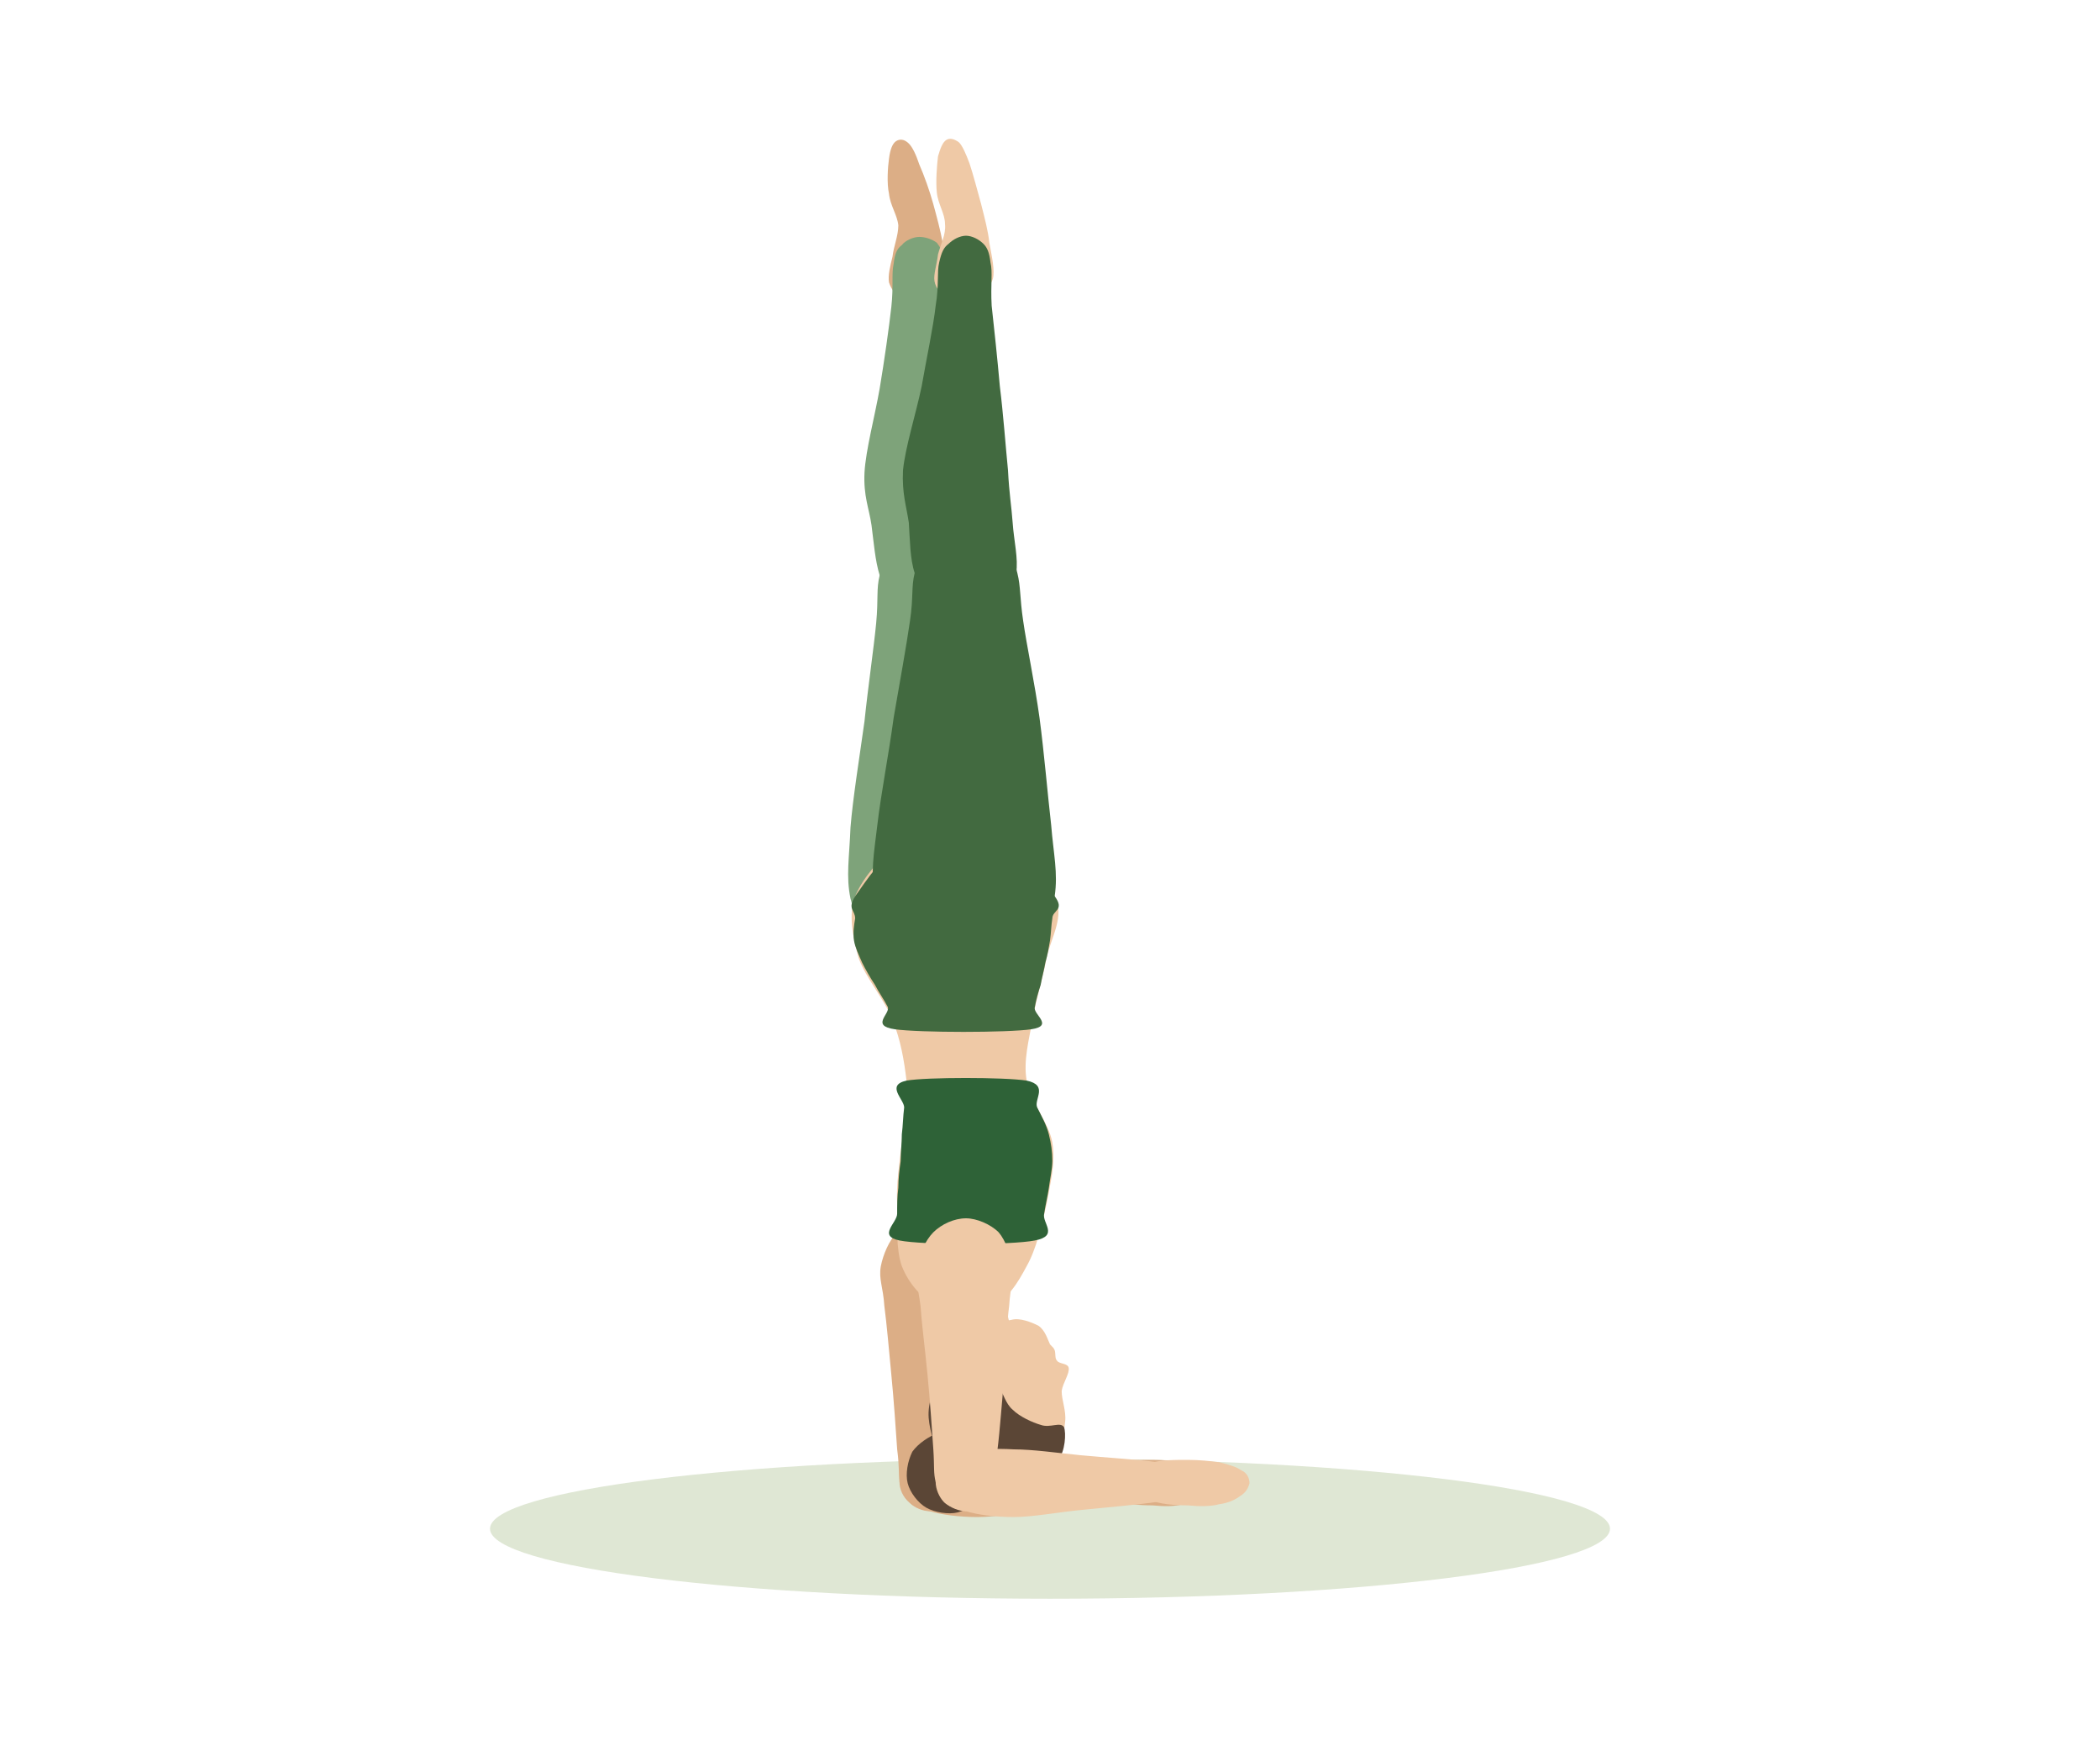
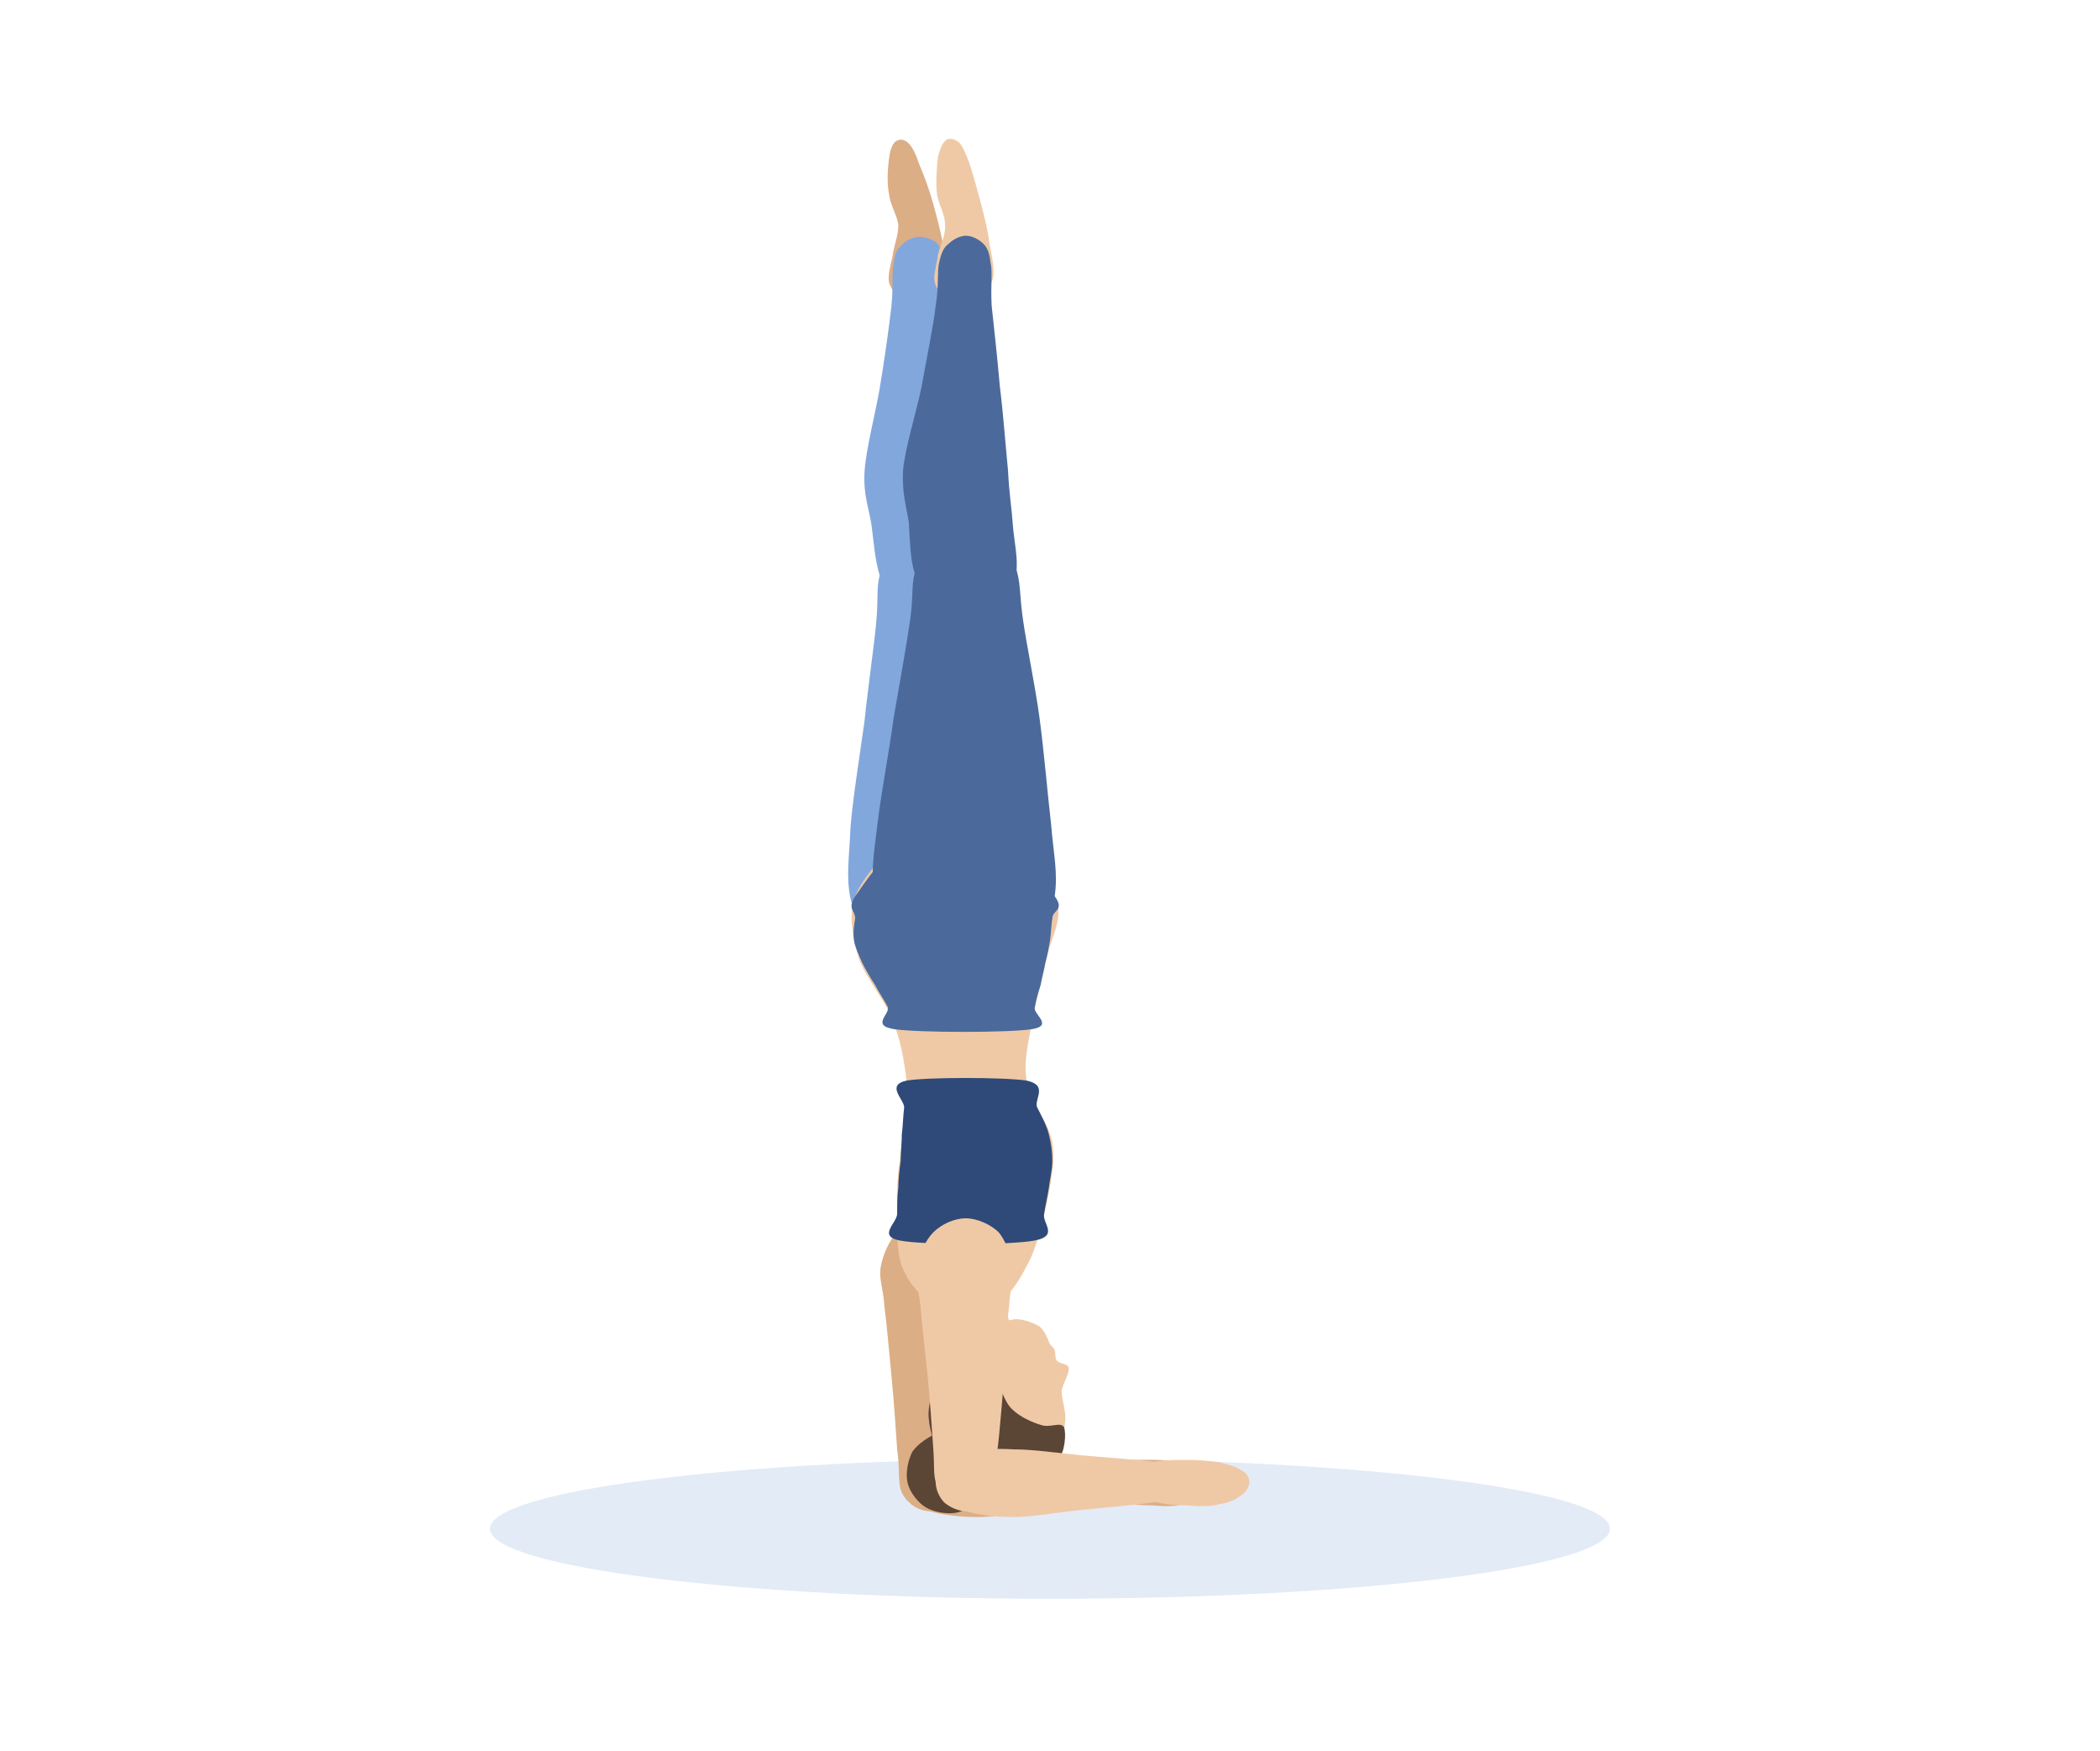
<svg xmlns="http://www.w3.org/2000/svg" viewBox="0 0 180 150" width="180" height="150">
-   <ellipse cx="90" cy="131" rx="48" ry="6" fill="#dfe7d4" />
+   <ellipse cx="90" cy="131" rx="48" ry="6" fill="#e3ebf7" />
  <path d="M95.5 128.5C96.1 128.9 97.8 129 98.8 129C99.8 129.1 100.7 129.1 101.4 128.9C102.2 128.8 102.8 128.5 103.3 128.2C103.7 127.9 104 127.5 104 127.1C104 126.7 103.8 126.2 103.4 126C102.9 125.7 102.2 125.5 101.4 125.3C100.7 125.2 99.8 125.1 98.8 125.1C97.8 125.1 96.1 125.1 95.5 125.4C94.8 125.7 94.8 126.5 94.8 127C94.8 127.5 94.8 128.2 95.5 128.5Z" fill="#dcae86" />
  <path d="M79.7 124.4C80.7 124.2 82.2 124.1 83.8 124.2C85.4 124.2 87.5 124.5 89.5 124.7C91.6 124.9 94.8 125.1 96.1 125.3C97.4 125.5 97 125.5 97.3 125.8C97.6 126.1 97.8 126.6 97.8 127C97.8 127.4 97.6 127.9 97.3 128.1C97 128.4 97.4 128.5 96.1 128.7C94.8 128.9 91.6 129.2 89.5 129.4C87.5 129.6 85.4 130 83.8 130C82.2 130 80.7 129.8 79.7 129.5C78.7 129.3 78.3 129.1 77.9 128.7C77.4 128.3 77.1 127.6 77.1 127C77.1 126.4 77.4 125.7 77.9 125.2C78.3 124.8 78.7 124.6 79.7 124.4Z" fill="#dcae86" />
  <path d="M83.7 108.5C83.8 109.6 83.5 110.3 83.4 111.9C83.3 113.4 83.1 115.7 83 117.8C82.8 119.8 82.6 122.7 82.5 124.2C82.3 125.7 82.4 126.2 82.3 127C82.1 127.7 81.9 128.4 81.4 128.8C81 129.2 80.3 129.5 79.7 129.5C79.1 129.5 78.4 129.2 78 128.8C77.5 128.4 77.3 127.7 77.1 127C77 126.2 77.1 125.7 76.9 124.2C76.8 122.7 76.6 119.8 76.4 117.8C76.2 115.7 76 113.4 75.8 111.9C75.7 110.3 75.3 109.6 75.5 108.5C75.7 107.5 76.2 106.3 76.9 105.6C77.6 104.9 78.8 104.4 79.7 104.4C80.6 104.4 81.8 104.9 82.5 105.6C83.2 106.3 83.5 107.5 83.7 108.5Z" fill="#dcae86" />
  <path d="M81.2 23.8C81.4 23.1 81 21.8 80.8 20.8C80.6 19.7 80.3 18.6 80 17.5C79.7 16.4 79.2 15 78.8 14.1C78.5 13.2 78.2 12.6 77.9 12.3C77.5 11.9 77.1 11.9 76.8 12.1C76.5 12.3 76.3 12.8 76.2 13.6C76.1 14.3 76 15.7 76.2 16.6C76.3 17.6 76.9 18.4 77 19.3C77 20.2 76.6 21.1 76.5 22C76.3 22.8 76.1 23.6 76.2 24.2C76.4 24.8 76.8 25.4 77.4 25.5C78 25.7 79.1 25.4 79.7 25.1C80.4 24.8 81.1 24.6 81.2 23.8Z" fill="#dcae86" />
-   <path d="M88.3 76.5C88.6 74.6 88.1 73 87.8 70.4C87.5 67.9 87 64.2 86.5 61.3C86.1 58.4 85.2 55.2 84.8 53.1C84.4 51 84.5 50.2 84.2 49C83.8 47.8 83.4 46.5 82.6 45.8C81.9 45.1 80.6 44.7 79.6 44.7C78.6 44.7 77.4 45.3 76.7 46C75.9 46.8 75.6 48 75.4 49.3C75.1 50.5 75.3 51.3 75.1 53.4C74.9 55.5 74.4 58.9 74.1 61.8C73.7 64.7 73.1 68.4 72.9 70.9C72.8 73.5 72.5 75.1 72.9 77C73.4 79 74.4 81.2 75.7 82.5C77 83.7 79.3 84.5 81 84.4C82.7 84.4 84.9 83.4 86.1 82.1C87.4 80.8 88 78.4 88.3 76.5Z" fill="#7ea37a" />
-   <path d="M84.1 49C84.2 47.7 83.8 46.2 83.6 44.7C83.4 43.3 83.3 42.1 83 40.2C82.8 38.3 82.5 35.4 82.2 33C81.9 30.7 81.4 27.9 81.2 26.1C81 24.4 81.1 23.3 81 22.4C80.8 21.5 80.6 21.2 80.3 20.8C79.9 20.5 79.3 20.3 78.8 20.3C78.3 20.3 77.6 20.6 77.3 21C76.9 21.3 76.7 21.7 76.6 22.6C76.4 23.5 76.6 24.5 76.4 26.3C76.2 28.1 75.8 30.9 75.4 33.3C75 35.6 74.2 38.6 74.1 40.5C74 42.5 74.5 43.6 74.7 45C74.9 46.5 75 48 75.4 49.3C75.7 50.5 76.2 51.7 76.9 52.3C77.7 53 78.9 53.5 79.9 53.5C80.9 53.4 82.1 52.9 82.8 52.1C83.5 51.4 83.9 50.2 84.1 49Z" fill="#7ea37a" />
+   <path d="M88.3 76.5C88.6 74.6 88.1 73 87.8 70.4C87.5 67.9 87 64.2 86.5 61.3C86.1 58.4 85.2 55.2 84.8 53.1C84.4 51 84.5 50.2 84.2 49C83.8 47.8 83.4 46.5 82.6 45.8C81.9 45.1 80.6 44.7 79.6 44.7C78.6 44.7 77.4 45.3 76.7 46C75.9 46.8 75.6 48 75.4 49.3C75.1 50.5 75.3 51.3 75.1 53.4C74.9 55.5 74.4 58.9 74.1 61.8C73.7 64.7 73.1 68.4 72.9 70.9C72.8 73.5 72.5 75.1 72.9 77C73.4 79 74.4 81.2 75.7 82.5C77 83.7 79.3 84.5 81 84.4C82.7 84.4 84.9 83.4 86.1 82.1C87.4 80.8 88 78.4 88.3 76.5Z" fill="#82a7dd" />
+   <path d="M84.1 49C84.2 47.7 83.8 46.2 83.6 44.7C83.4 43.3 83.3 42.1 83 40.2C82.8 38.3 82.5 35.4 82.2 33C81.9 30.7 81.4 27.9 81.2 26.1C81 24.4 81.1 23.3 81 22.4C80.8 21.5 80.6 21.2 80.3 20.8C79.9 20.5 79.3 20.3 78.8 20.3C78.3 20.3 77.6 20.6 77.3 21C76.9 21.3 76.7 21.7 76.6 22.6C76.4 23.5 76.6 24.5 76.4 26.3C76.2 28.1 75.8 30.9 75.4 33.3C75 35.6 74.2 38.6 74.1 40.5C74 42.5 74.5 43.6 74.7 45C74.9 46.5 75 48 75.4 49.3C75.7 50.5 76.2 51.7 76.9 52.3C77.7 53 78.9 53.5 79.9 53.5C80.9 53.4 82.1 52.9 82.8 52.1C83.5 51.4 83.9 50.2 84.1 49Z" fill="#82a7dd" />
  <path d="M90.4 76.8C91.3 78.5 90.1 80.3 89.7 82.1C89.4 83.8 88.8 85.6 88.5 87.4C88.2 89.1 87.7 90.9 88 92.6C88.3 94.4 89.9 96.2 90.2 97.9C90.5 99.7 90 101.5 89.7 103.2C89.3 105 88.8 107.1 88 108.5C87.2 110 86.4 111.3 85.1 111.8C83.9 112.4 81.6 112.4 80.3 111.8C79 111.3 77.9 110 77.3 108.5C76.8 107.1 76.9 105 76.9 103.2C76.8 101.5 77.1 99.7 77.3 97.9C77.4 96.2 77.8 94.4 77.7 92.6C77.5 90.9 77.2 89.1 76.5 87.4C75.8 85.6 74.2 83.8 73.6 82.1C73.1 80.3 72.7 78.4 73.3 76.8C74 75.1 75.8 73 77.6 72.2C79.4 71.3 82.2 70.7 84.3 71.4C86.4 72.2 89.5 75 90.4 76.8Z" fill="#efc9a6" />
-   <path d="M90.4 76.8C91.3 78 90.2 78 90.2 78.7C90.1 79.3 90.1 79.9 90 80.6C89.9 81.2 89.8 81.8 89.6 82.5C89.5 83.1 89.3 83.8 89.2 84.4C89 85 88.8 85.7 88.7 86.3C88.5 86.9 90.4 87.9 88.4 88.2C86.4 88.5 78.8 88.5 76.7 88.2C74.6 87.9 76.3 86.9 76.1 86.3C75.8 85.7 75.3 85 75 84.4C74.6 83.8 74.2 83.1 73.9 82.5C73.6 81.8 73.3 81.2 73.2 80.6C73.1 79.9 73.2 79.3 73.3 78.7C73.3 78 72.6 77.9 73.3 76.8C74.1 75.7 75.8 73 77.6 72.2C79.4 71.3 82.2 70.7 84.3 71.4C86.4 72.2 89.4 75.6 90.4 76.8Z" fill="#426a40" />
-   <path d="M88 92.6C89.9 93 88.6 94.2 88.9 94.9C89.3 95.7 89.7 96.4 89.9 97.2C90.1 98 90.2 98.7 90.2 99.5C90.2 100.2 90 101 89.9 101.8C89.8 102.5 89.6 103.3 89.5 104C89.3 104.8 90.8 105.9 88.7 106.3C86.7 106.7 79.1 106.7 77.1 106.3C75.2 105.9 76.9 104.8 76.9 104C76.9 103.3 76.9 102.5 77 101.8C77 101 77.1 100.2 77.2 99.5C77.2 98.7 77.3 98 77.3 97.2C77.4 96.4 77.4 95.7 77.5 94.9C77.5 94.2 75.9 93 77.7 92.6C79.4 92.3 86.1 92.3 88 92.6Z" fill="#2e6237" />
+   <path d="M90.4 76.8C91.3 78 90.2 78 90.2 78.7C90.1 79.3 90.1 79.9 90 80.6C89.9 81.2 89.8 81.8 89.6 82.5C89.5 83.1 89.3 83.8 89.2 84.4C89 85 88.8 85.7 88.7 86.3C88.5 86.9 90.4 87.9 88.4 88.2C86.4 88.5 78.8 88.5 76.7 88.2C74.6 87.9 76.3 86.9 76.1 86.3C75.8 85.7 75.3 85 75 84.4C74.6 83.8 74.2 83.1 73.9 82.5C73.6 81.8 73.3 81.2 73.2 80.6C73.1 79.9 73.2 79.3 73.3 78.7C73.3 78 72.6 77.9 73.3 76.8C74.1 75.7 75.8 73 77.6 72.2C79.4 71.3 82.2 70.7 84.3 71.4C86.4 72.2 89.4 75.6 90.4 76.8Z" fill="#4b6a9b" />
+   <path d="M88 92.6C89.9 93 88.6 94.2 88.9 94.9C89.3 95.7 89.7 96.4 89.9 97.2C90.1 98 90.2 98.7 90.2 99.5C90.2 100.2 90 101 89.9 101.8C89.8 102.5 89.6 103.3 89.5 104C89.3 104.8 90.8 105.9 88.7 106.3C86.7 106.7 79.1 106.7 77.1 106.3C75.2 105.9 76.9 104.8 76.9 104C76.9 103.3 76.9 102.5 77 101.8C77 101 77.1 100.2 77.2 99.5C77.2 98.7 77.3 98 77.3 97.2C77.4 96.4 77.4 95.7 77.5 94.9C77.5 94.2 75.9 93 77.7 92.6C79.4 92.3 86.1 92.3 88 92.6Z" fill="#2f4a78" />
  <path d="M85.8 107.8C86.1 108.9 86 110.9 86.3 112.4C86.6 113.9 87.3 115.8 87.5 116.9C87.6 117.9 87.5 118.3 87.1 118.8C86.8 119.4 86.2 119.8 85.6 120C85.1 120.1 84.3 120 83.8 119.7C83.2 119.4 82.9 119.1 82.5 118.1C82.1 117.1 82 115.1 81.5 113.6C81.1 112.1 80 110.4 79.8 109.3C79.6 108.2 79.8 107.5 80.2 106.9C80.6 106.3 81.4 105.7 82 105.5C82.7 105.4 83.6 105.5 84.3 105.9C84.9 106.3 85.4 106.7 85.8 107.8Z" fill="#efc9a6" />
  <path d="M84.8 125.4C85 126.2 84.8 127.3 84.3 128C83.9 128.7 82.9 129.4 82.1 129.6C81.3 129.8 80.1 129.6 79.4 129.2C78.7 128.8 78 127.9 77.8 127.1C77.6 126.3 77.8 125.2 78.2 124.4C78.7 123.7 79.6 123.1 80.4 122.8C81.3 122.6 82.4 122.8 83.1 123.2C83.9 123.6 84.6 124.6 84.8 125.4Z" fill="#5b4636" />
  <path d="M87.2 126.4C88.6 126.3 89.7 125.5 90.4 124.7C91.1 123.9 91.2 122.7 91.3 121.8C91.4 120.9 91 120 91 119.2C91.1 118.5 91.7 117.7 91.6 117.2C91.5 116.8 90.8 116.9 90.6 116.6C90.4 116.4 90.5 116 90.4 115.7C90.3 115.5 90.3 115.5 90 115.2C89.8 114.8 89.6 114 89 113.6C88.4 113.3 87.4 112.9 86.7 113.1C85.9 113.2 85 113.9 84.5 114.4C83.9 115 83.9 115.8 83.3 116.4C82.6 117.1 81.1 117.3 80.5 118.2C80 119 79.6 120.3 79.9 121.5C80.2 122.7 80.9 124.6 82.1 125.4C83.3 126.2 85.9 126.5 87.2 126.4Z" fill="#efc9a6" />
  <path d="M91.2 122.3C90.9 121.8 90 122.4 89.2 122.1C88.5 121.9 87.4 121.4 86.8 120.8C86.2 120.3 86 119.4 85.6 118.8C85.1 118.2 84.5 117.4 84 117.1C83.4 116.8 82.7 116.7 82.1 116.8C81.5 117 80.9 117.2 80.5 118C80.1 118.7 79.5 120.2 79.6 121.5C79.7 122.7 80.2 124.5 81.1 125.4C81.9 126.4 83.6 127 84.7 127.3C85.9 127.5 87 127.2 88 126.9C89 126.5 90.2 125.9 90.7 125.1C91.3 124.4 91.4 122.8 91.2 122.3Z" fill="#5b4636" />
  <path d="M85.1 23.9C85.3 23.2 85 21.9 84.8 20.8C84.7 19.8 84.4 18.7 84.1 17.5C83.8 16.4 83.4 14.9 83.1 14C82.8 13.2 82.5 12.5 82.2 12.2C81.8 11.9 81.4 11.8 81.1 12C80.8 12.2 80.6 12.7 80.4 13.4C80.3 14.2 80.2 15.6 80.3 16.5C80.4 17.5 81 18.3 81 19.2C81.1 20.1 80.6 21 80.4 21.8C80.3 22.7 80 23.5 80.1 24.1C80.2 24.7 80.7 25.3 81.2 25.4C81.8 25.6 82.9 25.4 83.6 25.1C84.2 24.9 84.9 24.6 85.1 23.9Z" fill="#efc9a6" />
-   <path d="M90.4 76.8C90.7 74.8 90.3 73.2 90.1 70.7C89.8 68.1 89.5 64.5 89.1 61.5C88.7 58.6 88 55.3 87.7 53.2C87.4 51.2 87.5 50.3 87.2 49.1C86.9 47.9 86.5 46.7 85.8 45.9C85 45.2 83.8 44.7 82.8 44.7C81.8 44.7 80.5 45.2 79.8 45.9C79 46.7 78.7 47.9 78.4 49.1C78.1 50.3 78.3 51.2 78 53.2C77.7 55.3 77.1 58.6 76.6 61.5C76.2 64.5 75.5 68.1 75.2 70.7C74.9 73.2 74.6 74.8 75 76.8C75.4 78.7 76.3 81 77.6 82.3C78.8 83.6 81 84.4 82.8 84.4C84.5 84.4 86.7 83.6 88 82.3C89.3 81 90 78.7 90.4 76.8Z" fill="#426a40" />
-   <path d="M87.1 49.1C87.3 47.9 86.9 46.3 86.8 44.8C86.7 43.4 86.5 42.3 86.4 40.3C86.2 38.3 86 35.5 85.7 33.1C85.5 30.8 85.2 28 85 26.2C84.9 24.4 85.1 23.3 84.9 22.5C84.8 21.6 84.6 21.2 84.3 20.9C83.9 20.5 83.3 20.2 82.8 20.2C82.3 20.2 81.7 20.5 81.3 20.9C80.9 21.2 80.7 21.6 80.5 22.5C80.3 23.3 80.5 24.4 80.2 26.2C80 28 79.4 30.8 79 33.1C78.5 35.5 77.6 38.3 77.4 40.3C77.3 42.3 77.7 43.4 77.9 44.8C78 46.3 78 47.9 78.4 49.1C78.7 50.3 79.1 51.5 79.8 52.2C80.5 53 81.8 53.5 82.8 53.5C83.8 53.5 85 53 85.7 52.2C86.5 51.5 86.9 50.3 87.1 49.1Z" fill="#426a40" />
+   <path d="M90.4 76.8C90.7 74.8 90.3 73.2 90.1 70.7C89.8 68.1 89.5 64.5 89.1 61.5C88.7 58.6 88 55.3 87.7 53.2C87.4 51.2 87.5 50.3 87.2 49.1C86.9 47.9 86.5 46.7 85.8 45.9C85 45.2 83.8 44.7 82.8 44.7C81.8 44.7 80.5 45.2 79.8 45.9C79 46.7 78.7 47.9 78.4 49.1C78.1 50.3 78.3 51.2 78 53.2C77.7 55.3 77.1 58.6 76.6 61.5C76.2 64.5 75.5 68.1 75.2 70.7C74.9 73.2 74.6 74.8 75 76.8C75.4 78.7 76.3 81 77.6 82.3C78.8 83.6 81 84.4 82.8 84.4C84.5 84.4 86.7 83.6 88 82.3C89.3 81 90 78.7 90.4 76.8Z" fill="#4b6a9b" />
+   <path d="M87.1 49.1C87.3 47.9 86.9 46.3 86.8 44.8C86.7 43.4 86.5 42.3 86.4 40.3C86.2 38.3 86 35.5 85.7 33.1C85.5 30.8 85.2 28 85 26.2C84.9 24.4 85.1 23.3 84.9 22.5C84.8 21.6 84.6 21.2 84.3 20.9C83.9 20.5 83.3 20.2 82.8 20.2C82.3 20.2 81.7 20.5 81.3 20.9C80.9 21.2 80.7 21.6 80.5 22.5C80.3 23.3 80.5 24.4 80.2 26.2C80 28 79.4 30.8 79 33.1C78.5 35.5 77.6 38.3 77.4 40.3C77.3 42.3 77.7 43.4 77.9 44.8C78 46.3 78 47.9 78.4 49.1C78.7 50.3 79.1 51.5 79.8 52.2C80.5 53 81.8 53.5 82.8 53.5C83.8 53.5 85 53 85.7 52.2C86.5 51.5 86.9 50.3 87.1 49.1Z" fill="#4b6a9b" />
  <path d="M98.6 128.5C99.2 128.9 100.8 129 101.8 129C102.8 129.1 103.8 129.1 104.5 128.9C105.3 128.8 105.9 128.5 106.3 128.2C106.8 127.9 107 127.5 107.1 127.1C107.1 126.7 106.9 126.2 106.4 126C106 125.7 105.3 125.5 104.5 125.3C103.7 125.2 102.8 125.1 101.8 125.1C100.8 125.1 99.2 125.1 98.6 125.4C97.9 125.7 97.8 126.5 97.8 127C97.8 127.5 97.9 128.2 98.6 128.5Z" fill="#efc9a6" />
  <path d="M82.8 124.4C83.8 124.2 85.2 124.1 86.9 124.2C88.5 124.2 90.6 124.5 92.6 124.7C94.7 124.9 97.9 125.1 99.2 125.3C100.5 125.5 100.1 125.5 100.4 125.8C100.7 126.1 100.9 126.6 100.9 127C100.9 127.4 100.7 127.9 100.4 128.1C100.1 128.4 100.5 128.5 99.2 128.7C97.9 128.9 94.7 129.2 92.6 129.4C90.6 129.6 88.5 130 86.9 130C85.2 130 83.8 129.8 82.8 129.5C81.8 129.3 81.4 129.1 80.9 128.7C80.5 128.3 80.2 127.6 80.2 127C80.2 126.4 80.5 125.7 80.9 125.2C81.4 124.8 81.8 124.6 82.8 124.4Z" fill="#efc9a6" />
  <path d="M86.8 108.5C86.9 109.6 86.6 110.3 86.5 111.9C86.3 113.4 86.2 115.7 86.1 117.8C85.9 119.8 85.7 122.7 85.5 124.2C85.4 125.7 85.5 126.2 85.3 127C85.2 127.7 84.9 128.4 84.5 128.8C84.1 129.2 83.4 129.5 82.8 129.5C82.2 129.5 81.5 129.2 81 128.8C80.6 128.4 80.4 127.7 80.2 127C80 126.2 80.1 125.7 80 124.2C79.9 122.7 79.7 119.8 79.5 117.8C79.3 115.7 79 113.4 78.9 111.9C78.7 110.3 78.4 109.6 78.6 108.5C78.8 107.5 79.3 106.3 80 105.6C80.7 104.9 81.8 104.4 82.8 104.4C83.7 104.4 84.9 104.9 85.6 105.6C86.2 106.3 86.6 107.5 86.8 108.5Z" fill="#efc9a6" />
</svg>
